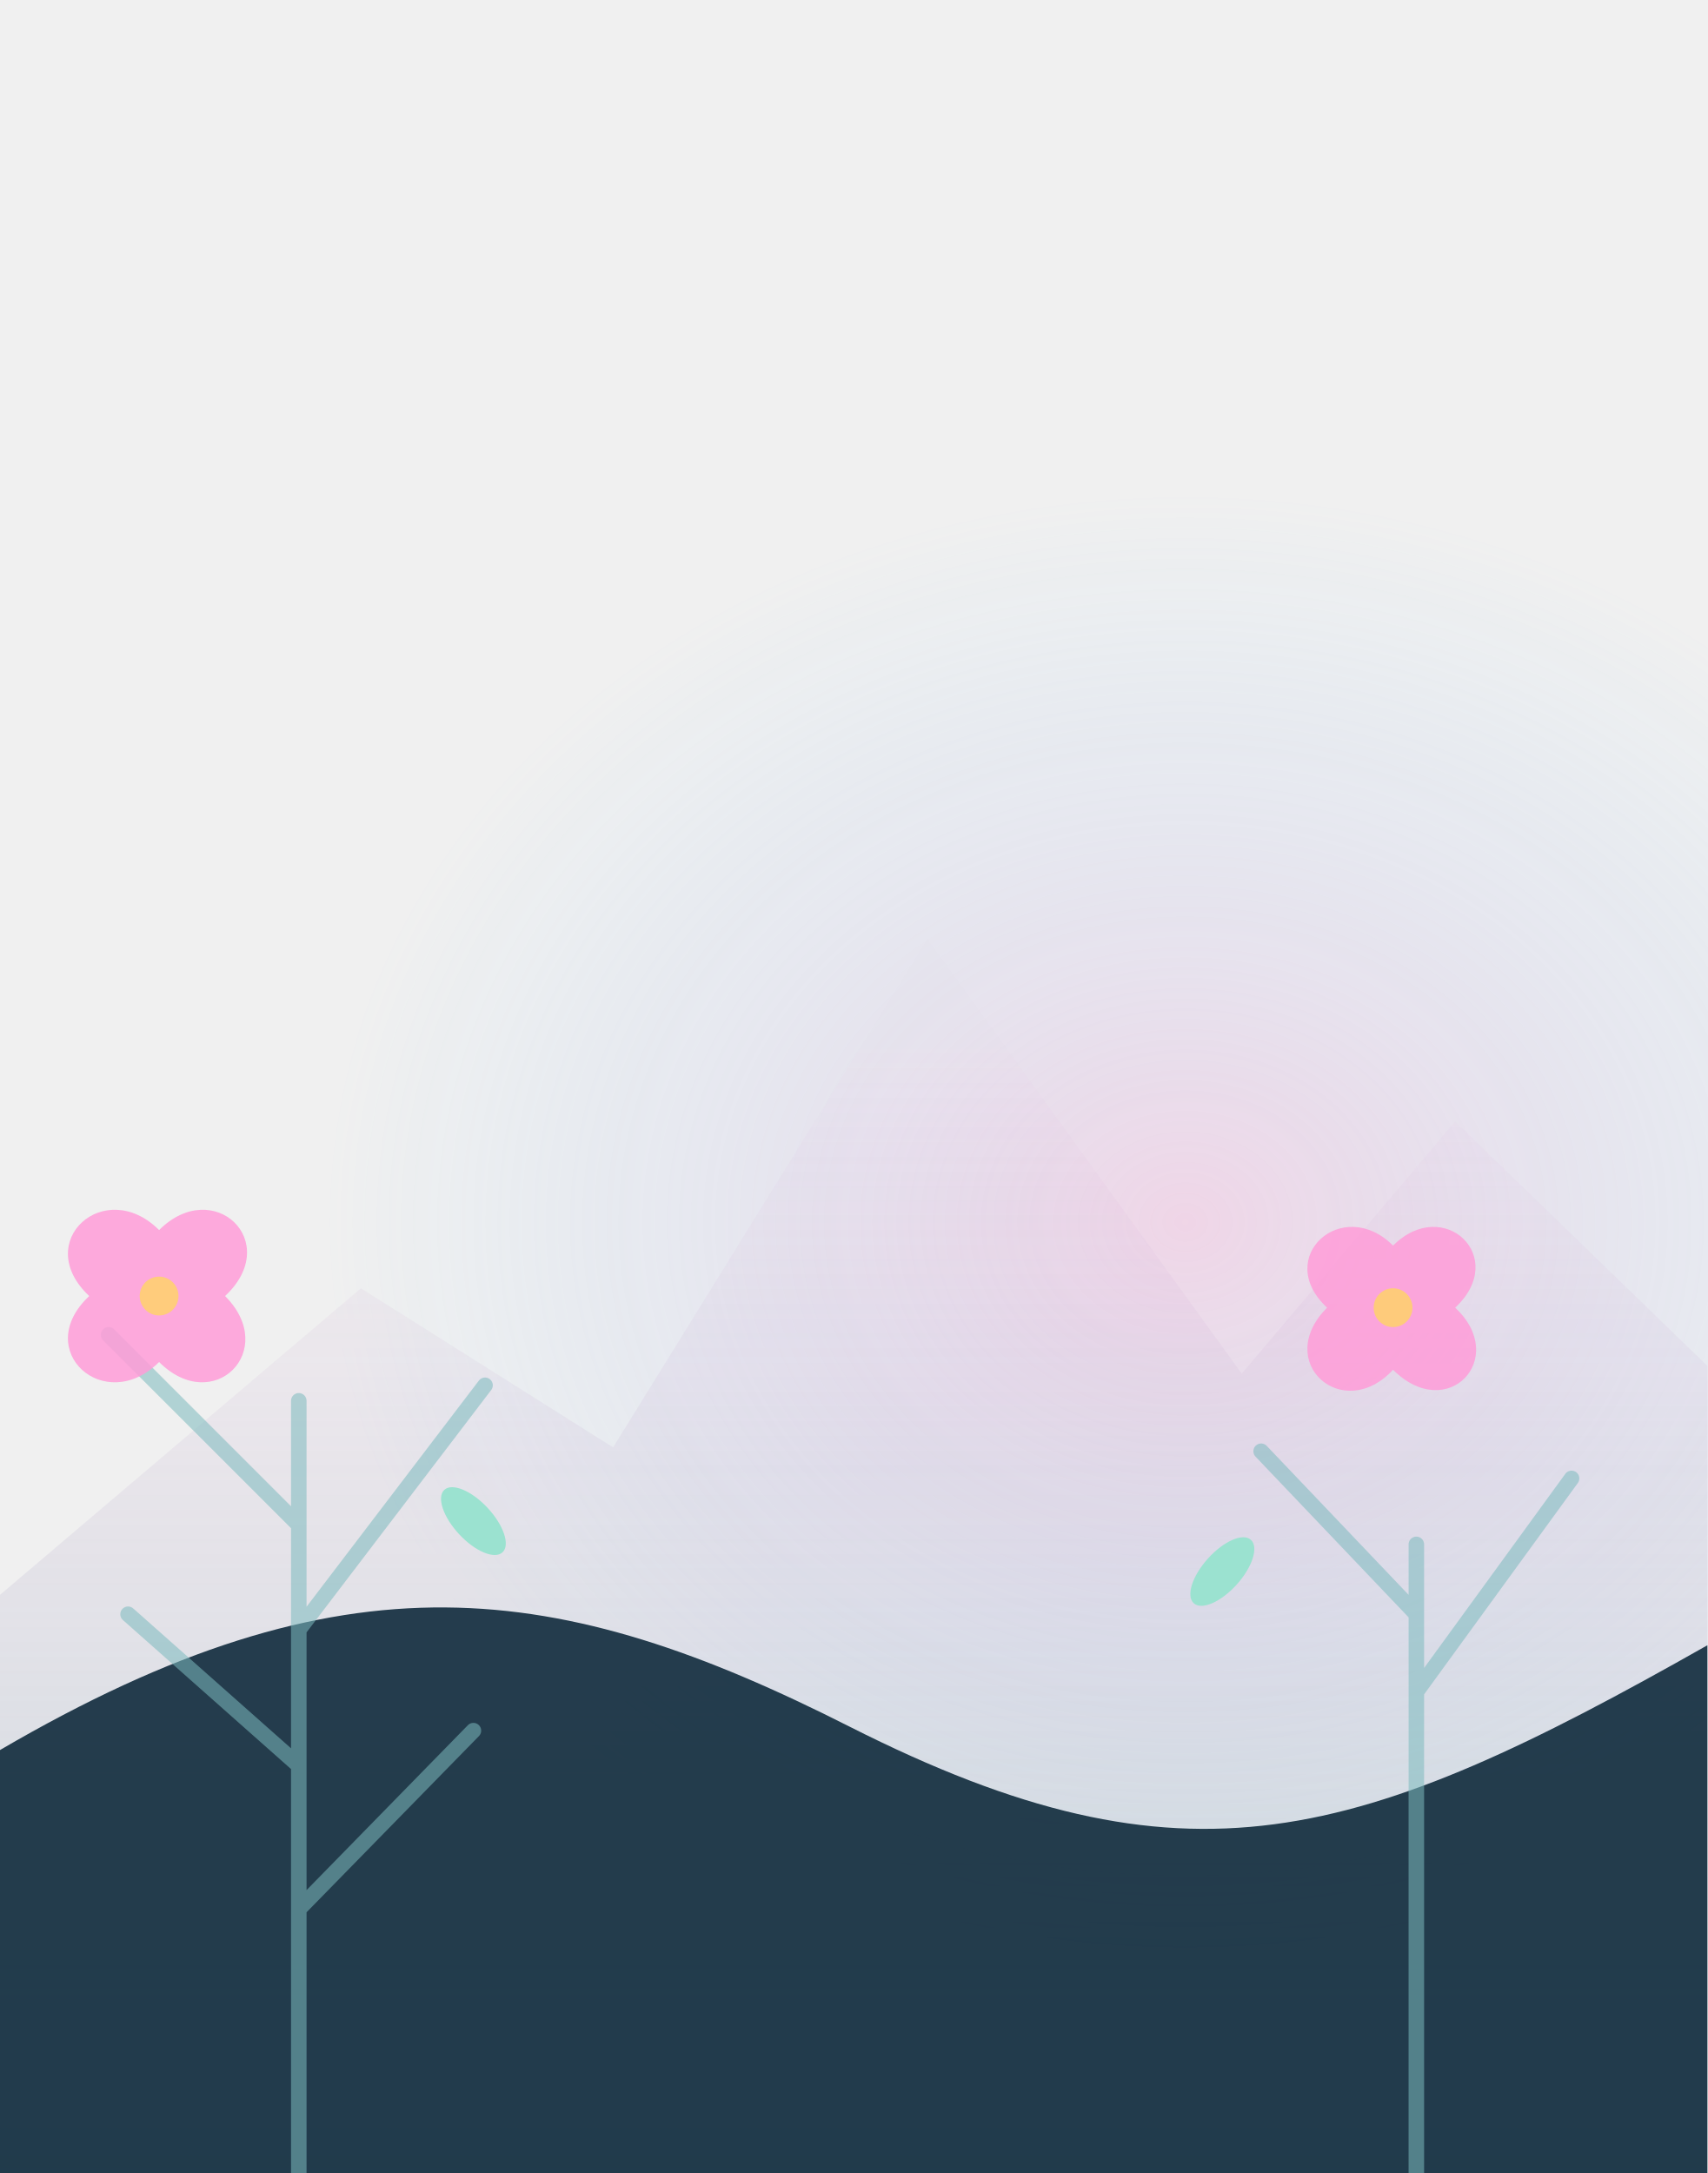
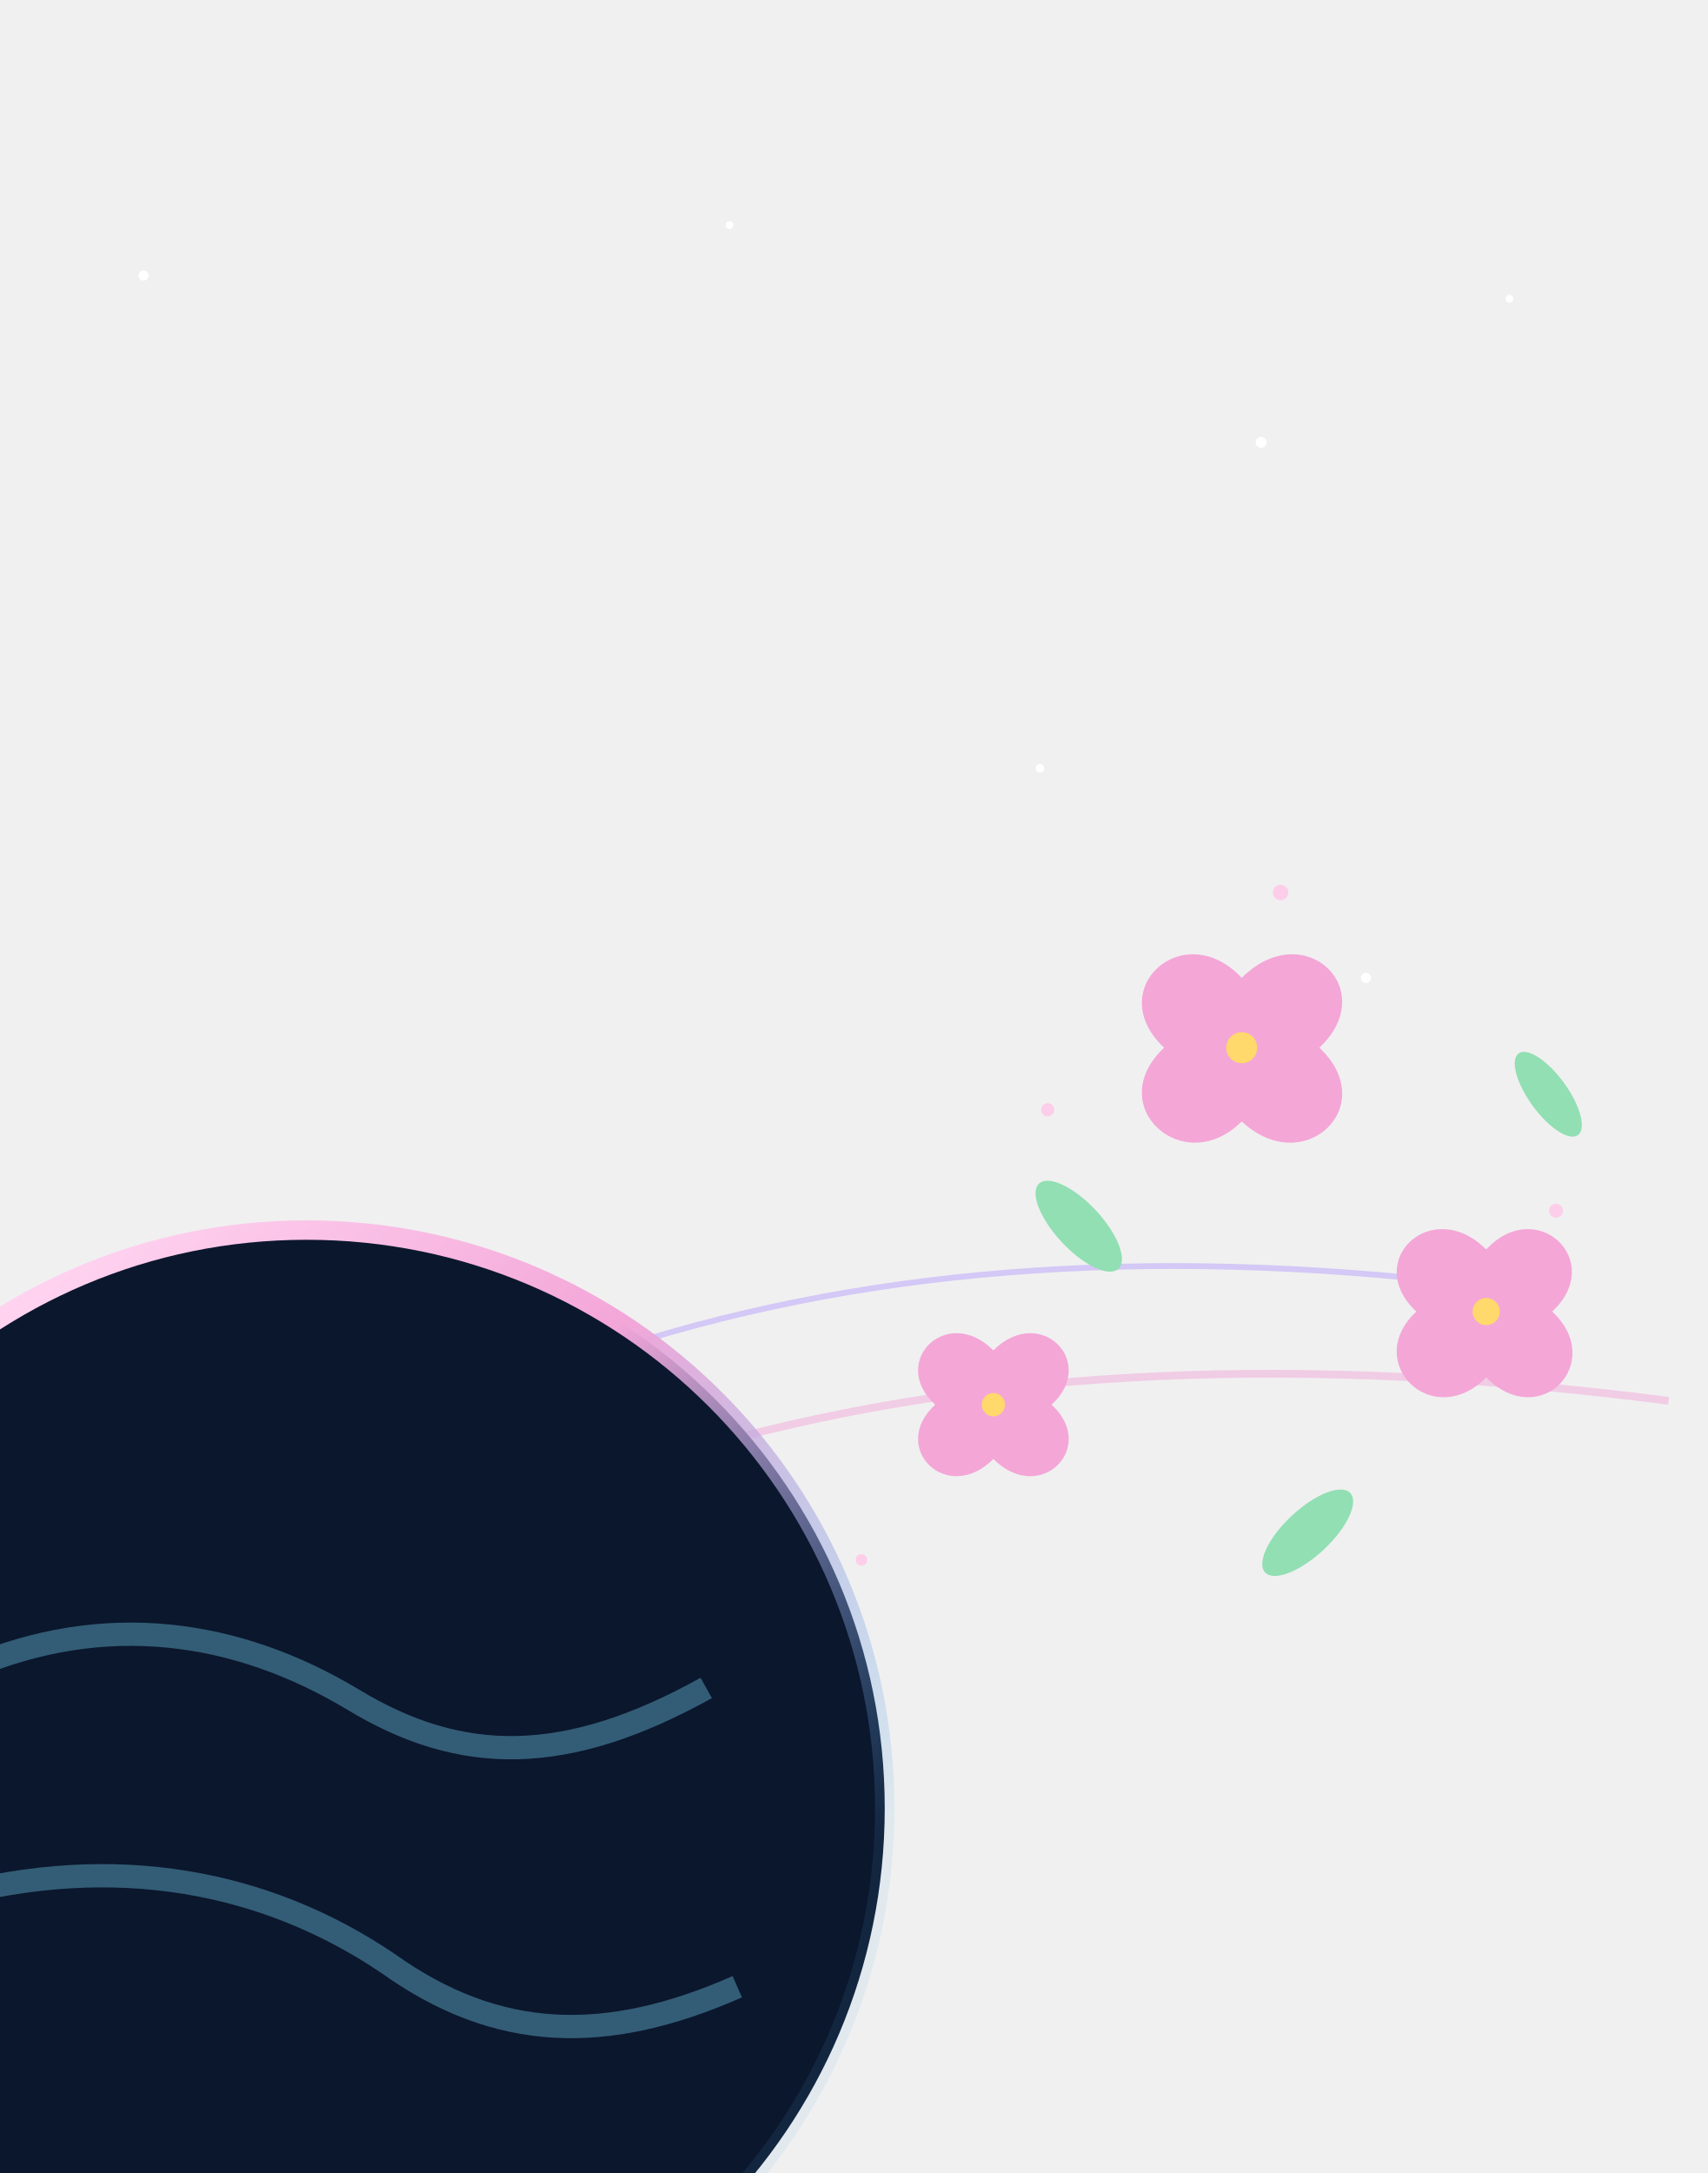
<svg xmlns="http://www.w3.org/2000/svg" viewBox="0 0 440 560" fill="none">
  <defs>
-     <radialGradient id="g">
-       <stop stop-color="#ef91d0" stop-opacity=".28" />
-       <stop offset="1" stop-color="#64bfff" stop-opacity="0" />
+     <radialGradient id="space" cx="0" cy="0" r="1" gradientTransform="translate(118 418) rotate(-48) scale(294)">
+       <stop stop-color="#3c6e9f" stop-opacity=".7" />
+       <stop offset=".55" stop-color="#1a3158" stop-opacity=".26" />
+       <stop offset="1" stop-color="#04101f" stop-opacity="0" />
    </radialGradient>
-     <linearGradient id="h" x1="220" y1="270" x2="220" y2="560" gradientUnits="userSpaceOnUse">
-       <stop stop-color="#dd91d2" stop-opacity=".02" />
-       <stop offset="1" stop-color="#64a8ae" stop-opacity=".32" />
+     <radialGradient id="planet" cx="0" cy="0" r="1" gradientTransform="translate(84 440) rotate(-38) scale(154)">
+       <stop stop-color="#78d7ff" />
+       <stop offset=".34" stop-color="#3a81c4" />
+       <stop offset=".68" stop-color="#1c3f6e" />
+       <stop offset="1" stop-color="#0b172d" />
+     </radialGradient>
+     <linearGradient id="rim" x1="3" y1="338" x2="186" y2="516" gradientUnits="userSpaceOnUse">
+       <stop stop-color="#ffd3f0" />
+       <stop offset=".45" stop-color="#f3a6d8" />
+       <stop offset="1" stop-color="#56a9e8" stop-opacity=".1" />
    </linearGradient>
  </defs>
-   <ellipse cx="305" cy="315" rx="220" ry="190" fill="url(#g)" />
-   <path d="m0 411 93-79 65 41 81-131 81 112 55-65 65 63v208H0V411Z" fill="url(#h)" />
-   <path d="M0 451c89-52 144-44 219-6 87 44 131 30 221-21v136H0V451Z" fill="#102b3c" fill-opacity=".9" />
-   <g stroke="#7cb9bd" stroke-opacity=".55" stroke-width="4" stroke-linecap="round">
-     <path d="M77 560V361m0 32-49-49m49 76 48-63m-48 98-44-39m44 76 45-46" />
-     <path d="M365 560V398m0 18-40-42m40 62 40-55" />
+   <rect width="440" height="560" fill="url(#space)" />
+   <g fill="#fff">
+     <circle cx="37" cy="71" r="1.3" />
+     <circle cx="188" cy="58" r="1" />
+     <circle cx="325" cy="114" r="1.4" />
+     <circle cx="389" cy="77" r="1" />
+     <circle cx="268" cy="198" r="1.1" />
+     <circle cx="352" cy="252" r="1.3" />
  </g>
-   <g fill="#ff9cd8" fill-opacity=".84">
-     <path d="M23 334c-15-14 4-31 18-17 14-14 32 3 17 17 14 14-3 31-17 17-14 14-33-3-18-17Z" />
-     <path d="M342 337c-14-13 4-29 17-16 13-13 30 3 16 16 14 13-2 30-16 16-13 14-31-2-17-16Z" />
-     <circle cx="41" cy="334" r="5" fill="#ffd26a" />
-     <circle cx="359" cy="337" r="5" fill="#ffd26a" />
+   <path d="M-18 467C80 354 211 311 379 331" stroke="#a98cff" stroke-opacity=".4" stroke-width="1.5" />
+   <path d="M-7 486C102 374 244 337 430 361" stroke="#f1a6d8" stroke-opacity=".48" stroke-width="2" />
+   <circle cx="79" cy="466" r="149" fill="url(#planet)" />
+   <circle cx="79" cy="466" r="149" stroke="url(#rim)" stroke-width="5" />
+   <path d="M-8 430c35-15 69-10 99 8 28 17 55 17 91-3M-14 489c44-12 83-4 114 17 28 20 56 21 90 6" stroke="#7fdfff" stroke-opacity=".35" stroke-width="6" />
+   <g fill="#f4a6d7">
+     <path d="M300 270c-16-15 5-34 20-18 16-16 36 3 20 18 16 15-4 34-20 19-15 15-36-4-20-19Z" />
+     <path d="M365 338c-14-13 4-30 18-16 13-14 31 3 17 16 14 13-3 31-17 17-14 14-32-4-18-17Z" />
+     <path d="M241 362c-12-11 3-26 15-14 12-12 27 3 15 14 12 11-3 26-15 14-12 12-27-3-15-14Z" />
  </g>
-   <g fill="#9be2d0">
-     <ellipse cx="122" cy="392" rx="5" ry="11" transform="rotate(-43 122 392)" />
-     <ellipse cx="315" cy="405" rx="5" ry="11" transform="rotate(42 315 405)" />
+   <g fill="#ffd96b">
+     <circle cx="320" cy="270" r="4" />
+     <circle cx="383" cy="338" r="3.5" />
+     <circle cx="256" cy="362" r="3" />
+   </g>
+   <g fill="#91dfb3">
+     <ellipse cx="278" cy="316" rx="6" ry="15" transform="rotate(-43 278 316)" />
+     <ellipse cx="337" cy="395" rx="6" ry="15" transform="rotate(47 337 395)" />
+     <ellipse cx="399" cy="282" rx="5" ry="13" transform="rotate(-36 399 282)" />
+   </g>
+   <g fill="#ffcae8" opacity=".88">
+     <circle cx="330" cy="230" r="2" />
+     <circle cx="270" cy="286" r="1.7" />
+     <circle cx="401" cy="312" r="1.8" />
+     <circle cx="222" cy="402" r="1.5" />
  </g>
</svg>
